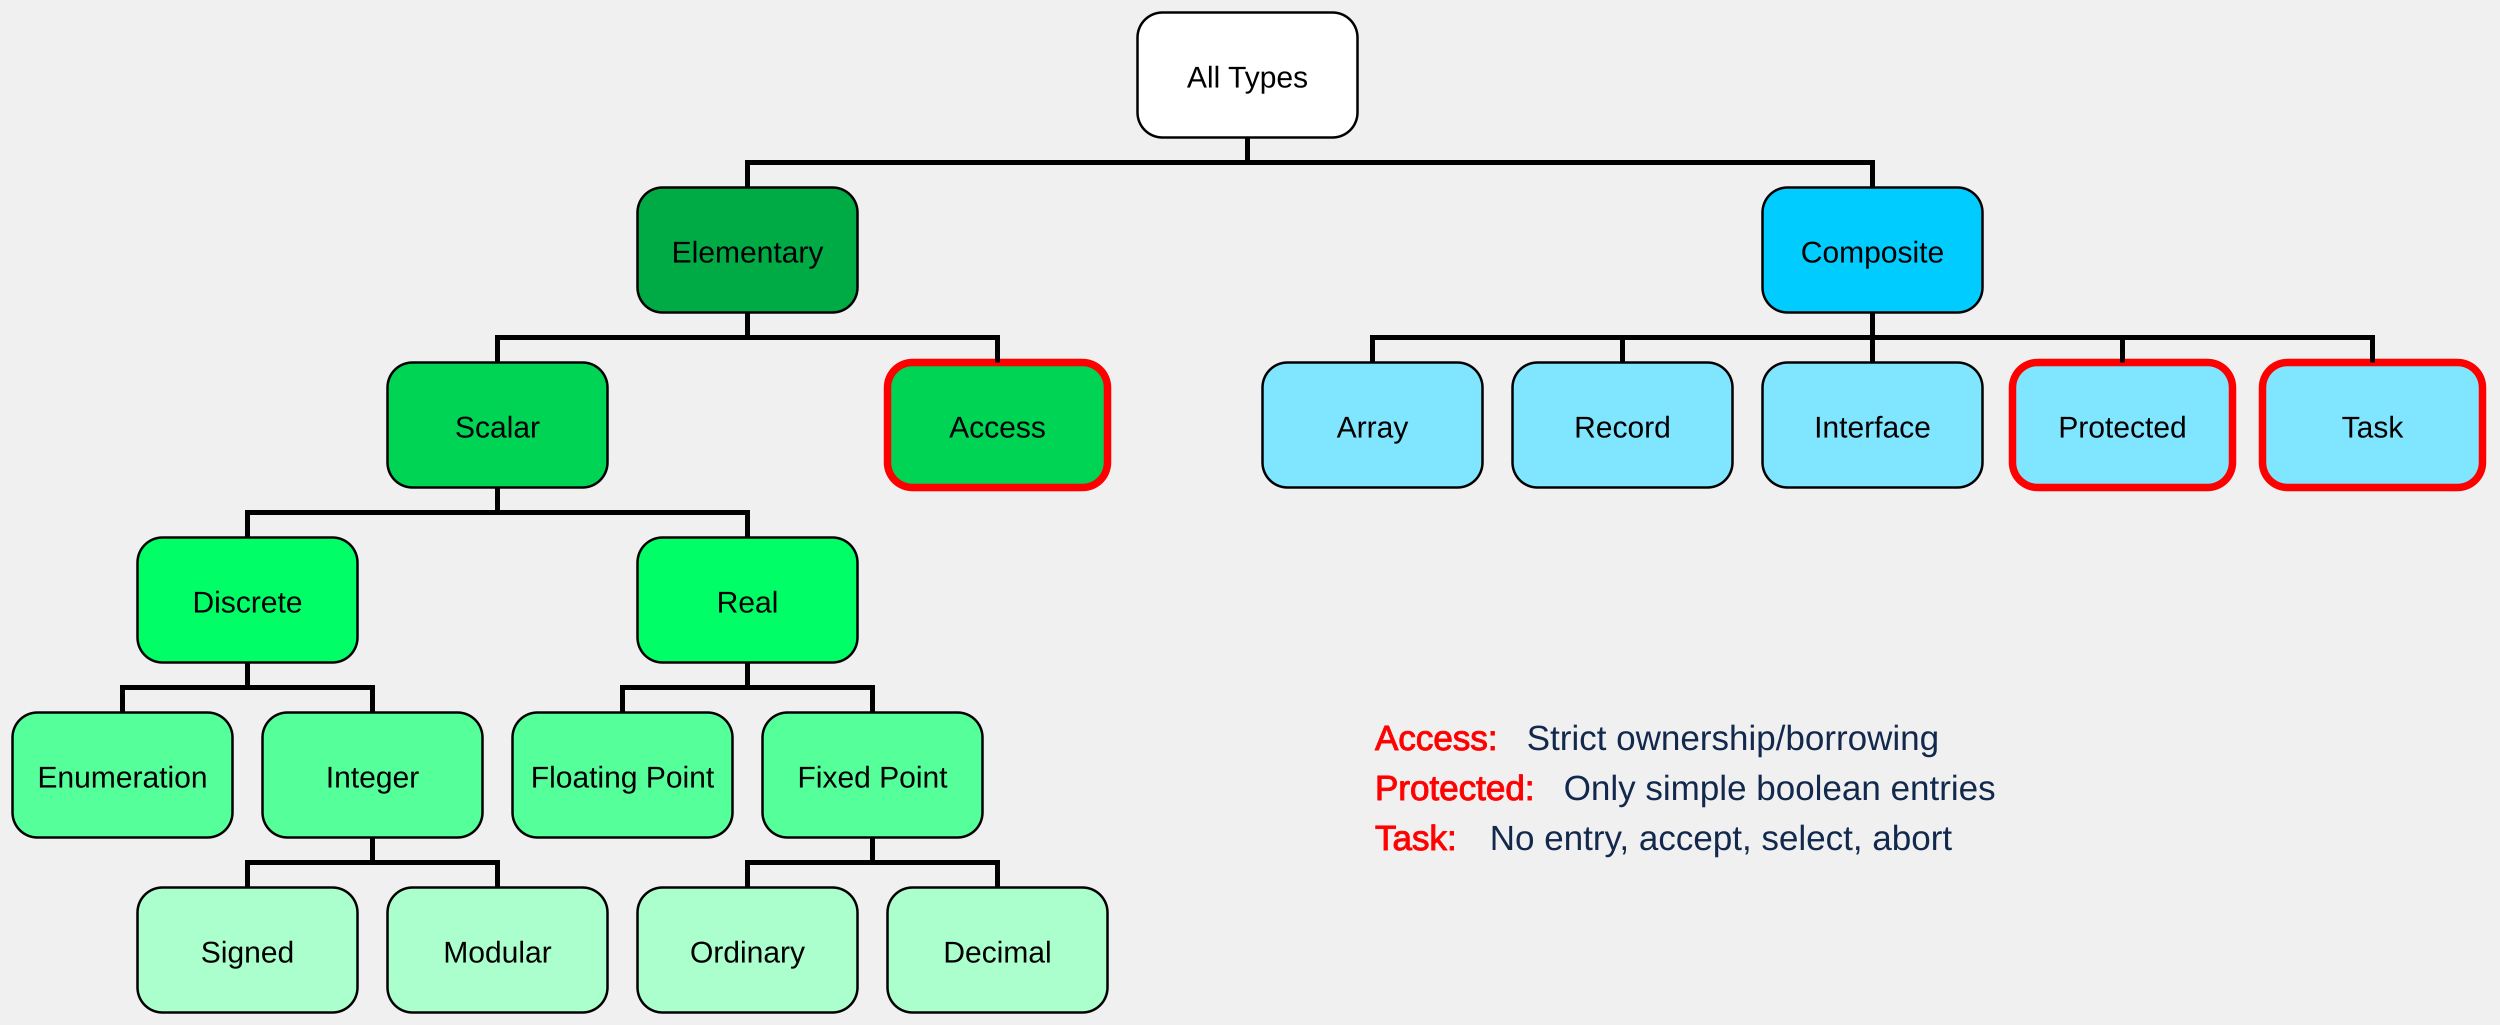
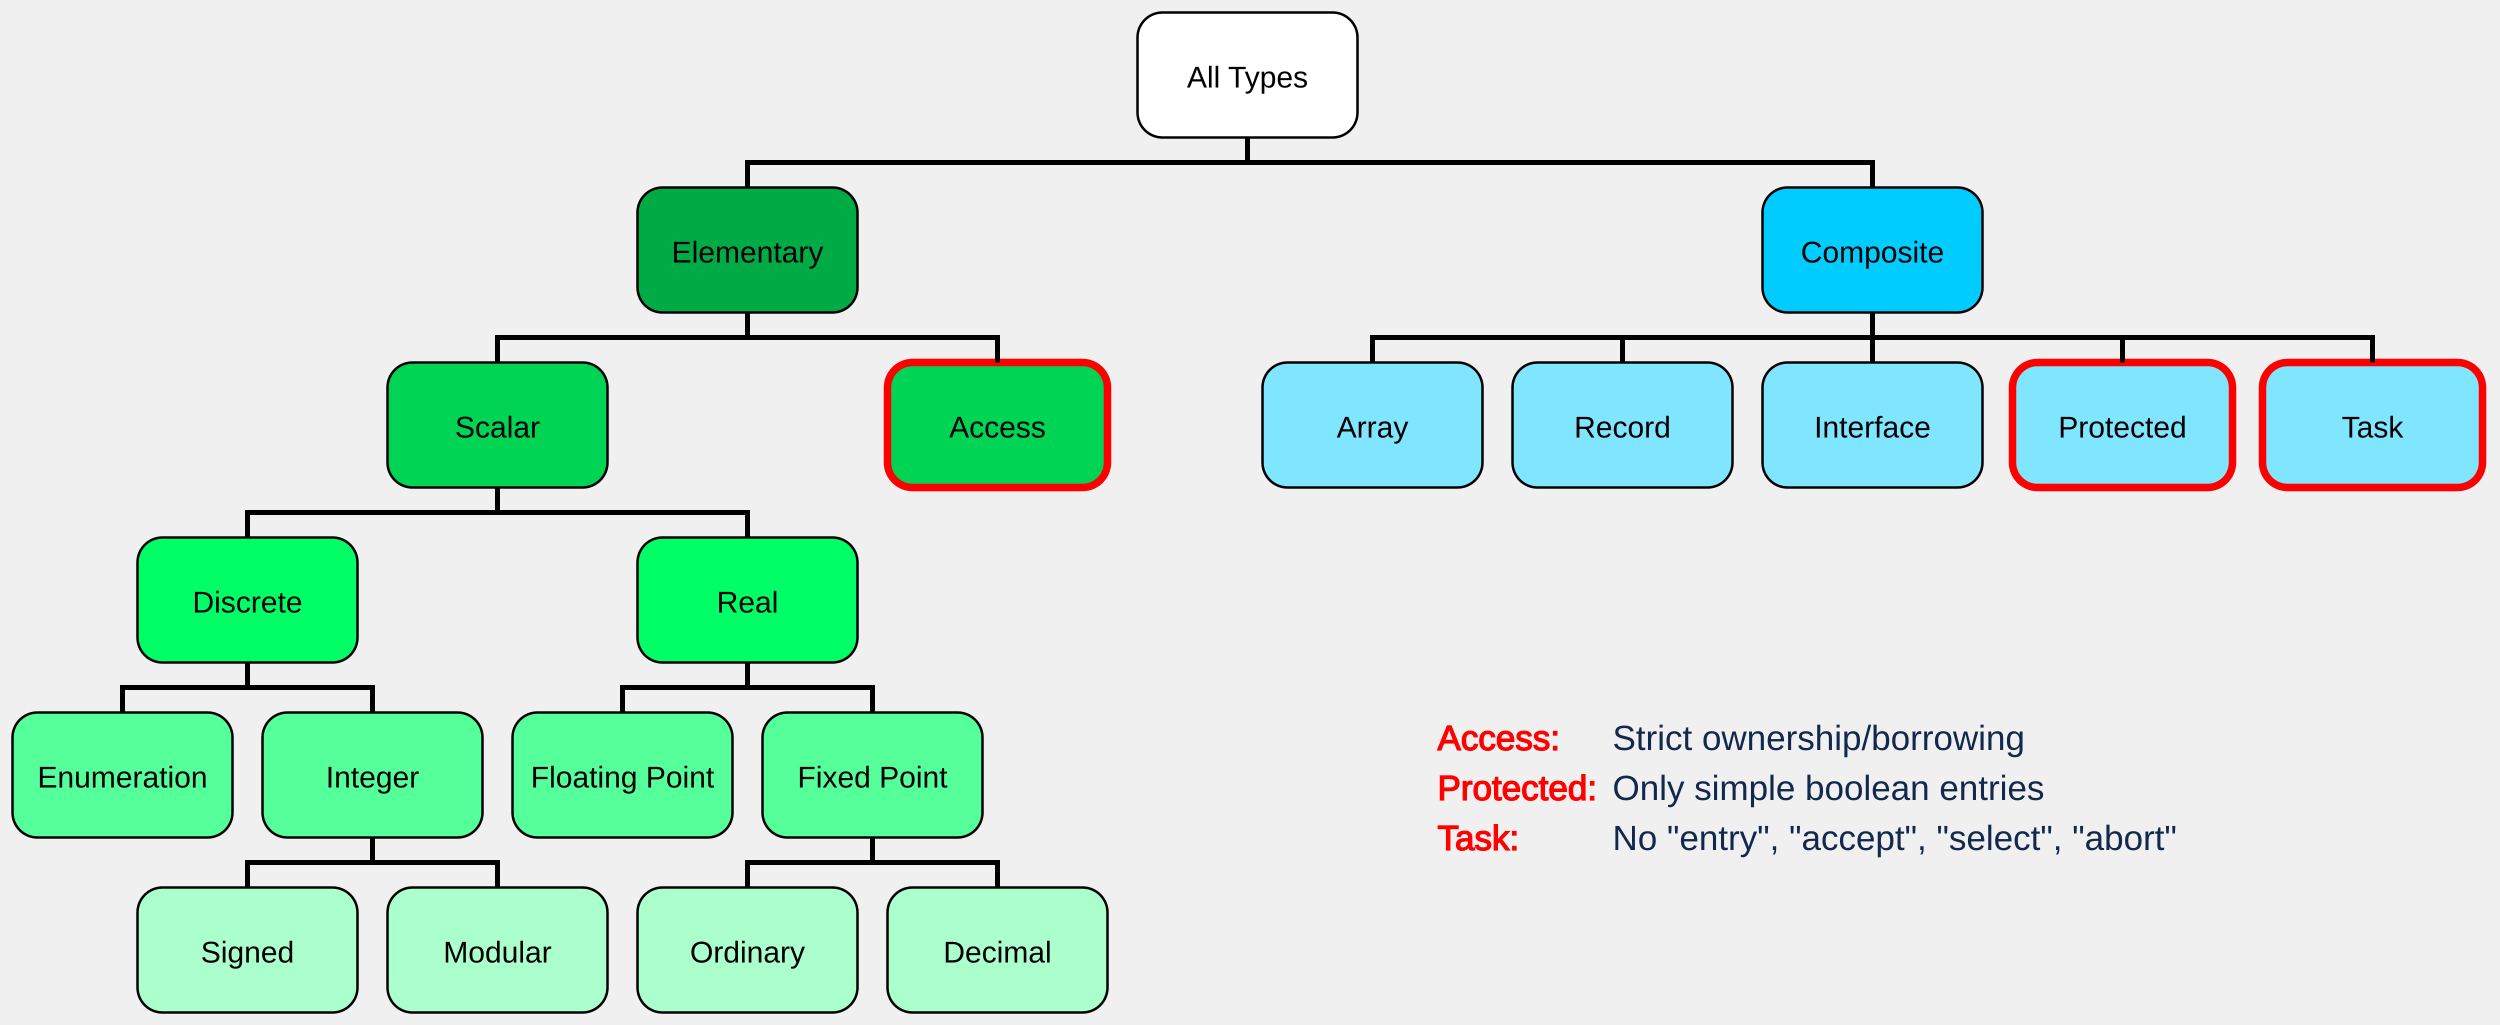
<svg xmlns="http://www.w3.org/2000/svg" baseProfile="full" height="410" version="1.1" width="1000">
  <defs />
  <rect fill="#FFFFFF" height="50" rx="10" ry="10" stroke="black" width="88" x="455" y="5" />
  <line x1="499.0" y1="55" x2="499.0" y2="65" stroke="black" stroke-width="2" />
  <text alignment-baseline="middle" font-family="Arial" font-size="12px" text-anchor="middle" x="499.0" y="35.0">All Types</text>
  <rect fill="#00AA44" height="50" rx="10" ry="10" stroke="black" width="88" x="255" y="75" />
  <line x1="299.0" y1="75" x2="299.0" y2="65" stroke="black" stroke-width="2" />
  <line x1="299.0" y1="125" x2="299.0" y2="135" stroke="black" stroke-width="2" />
  <text alignment-baseline="middle" font-family="Arial" font-size="12px" text-anchor="middle" x="299.0" y="105.0">Elementary</text>
  <rect fill="#00CCFF" height="50" rx="10" ry="10" stroke="black" width="88" x="705" y="75" />
  <line x1="749.0" y1="75" x2="749.0" y2="65" stroke="black" stroke-width="2" />
  <line x1="749.0" y1="125" x2="749.0" y2="135" stroke="black" stroke-width="2" />
  <text alignment-baseline="middle" font-family="Arial" font-size="12px" text-anchor="middle" x="749.0" y="105.0">Composite</text>
  <rect fill="#00D455" height="50" rx="10" ry="10" stroke="black" width="88" x="155" y="145" />
  <line x1="199.0" y1="145" x2="199.0" y2="135" stroke="black" stroke-width="2" />
  <line x1="199.0" y1="195" x2="199.0" y2="205" stroke="black" stroke-width="2" />
  <text alignment-baseline="middle" font-family="Arial" font-size="12px" text-anchor="middle" x="199.0" y="175.0">Scalar</text>
  <rect fill="#00D455" height="50" rx="10" ry="10" stroke="red" stroke-width="3" width="88" x="355" y="145" />
  <line x1="399.0" y1="145" x2="399.0" y2="135" stroke="black" stroke-width="2" />
  <text alignment-baseline="middle" font-family="Arial" font-size="12px" text-anchor="middle" x="399.0" y="175.0">Access</text>
  <rect fill="#80E5FF" height="50" rx="10" ry="10" stroke="black" width="88" x="505" y="145" />
  <line x1="549.0" y1="145" x2="549.0" y2="135" stroke="black" stroke-width="2" />
  <text alignment-baseline="middle" font-family="Arial" font-size="12px" text-anchor="middle" x="549.0" y="175.0">Array</text>
  <rect fill="#80E5FF" height="50" rx="10" ry="10" stroke="black" width="88" x="605" y="145" />
  <line x1="649.0" y1="145" x2="649.0" y2="135" stroke="black" stroke-width="2" />
  <text alignment-baseline="middle" font-family="Arial" font-size="12px" text-anchor="middle" x="649.0" y="175.0">Record</text>
  <rect fill="#80E5FF" height="50" rx="10" ry="10" stroke="black" width="88" x="705" y="145" />
  <line x1="749.0" y1="145" x2="749.0" y2="135" stroke="black" stroke-width="2" />
  <text alignment-baseline="middle" font-family="Arial" font-size="12px" text-anchor="middle" x="749.0" y="175.0">Interface</text>
  <rect fill="#80E5FF" height="50" rx="10" ry="10" stroke="red" stroke-width="3" width="88" x="805" y="145" />
  <line x1="849.0" y1="145" x2="849.0" y2="135" stroke="black" stroke-width="2" />
  <text alignment-baseline="middle" font-family="Arial" font-size="12px" text-anchor="middle" x="849.0" y="175.0">Protected</text>
  <rect fill="#80E5FF" height="50" rx="10" ry="10" stroke="red" stroke-width="3" width="88" x="905" y="145" />
  <line x1="949.0" y1="145" x2="949.0" y2="135" stroke="black" stroke-width="2" />
  <text alignment-baseline="middle" font-family="Arial" font-size="12px" text-anchor="middle" x="949.0" y="175.0">Task</text>
  <rect fill="#00FF66" height="50" rx="10" ry="10" stroke="black" width="88" x="55" y="215" />
  <line x1="99.0" y1="215" x2="99.0" y2="205" stroke="black" stroke-width="2" />
  <line x1="99.0" y1="265" x2="99.0" y2="275" stroke="black" stroke-width="2" />
  <text alignment-baseline="middle" font-family="Arial" font-size="12px" text-anchor="middle" x="99.0" y="245.0">Discrete</text>
  <rect fill="#00FF66" height="50" rx="10" ry="10" stroke="black" width="88" x="255" y="215" />
  <line x1="299.0" y1="215" x2="299.0" y2="205" stroke="black" stroke-width="2" />
  <line x1="299.0" y1="265" x2="299.0" y2="275" stroke="black" stroke-width="2" />
  <text alignment-baseline="middle" font-family="Arial" font-size="12px" text-anchor="middle" x="299.0" y="245.0">Real</text>
  <rect fill="#55FF99" height="50" rx="10" ry="10" stroke="black" width="88" x="5" y="285" />
  <line x1="49.0" y1="285" x2="49.0" y2="275" stroke="black" stroke-width="2" />
  <text alignment-baseline="middle" font-family="Arial" font-size="12px" text-anchor="middle" x="49.0" y="315.0">Enumeration</text>
  <rect fill="#55FF99" height="50" rx="10" ry="10" stroke="black" width="88" x="105" y="285" />
  <line x1="149.0" y1="285" x2="149.0" y2="275" stroke="black" stroke-width="2" />
  <line x1="149.0" y1="335" x2="149.0" y2="345" stroke="black" stroke-width="2" />
  <text alignment-baseline="middle" font-family="Arial" font-size="12px" text-anchor="middle" x="149.0" y="315.0">Integer</text>
  <rect fill="#55FF99" height="50" rx="10" ry="10" stroke="black" width="88" x="205" y="285" />
  <line x1="249.0" y1="285" x2="249.0" y2="275" stroke="black" stroke-width="2" />
  <text alignment-baseline="middle" font-family="Arial" font-size="12px" text-anchor="middle" x="249.0" y="315.0">Floating Point</text>
  <rect fill="#55FF99" height="50" rx="10" ry="10" stroke="black" width="88" x="305" y="285" />
  <line x1="349.0" y1="285" x2="349.0" y2="275" stroke="black" stroke-width="2" />
  <line x1="349.0" y1="335" x2="349.0" y2="345" stroke="black" stroke-width="2" />
  <text alignment-baseline="middle" font-family="Arial" font-size="12px" text-anchor="middle" x="349.0" y="315.0">Fixed Point</text>
  <rect fill="#AAFFCC" height="50" rx="10" ry="10" stroke="black" width="88" x="55" y="355" />
  <line x1="99.0" y1="355" x2="99.0" y2="345" stroke="black" stroke-width="2" />
  <text alignment-baseline="middle" font-family="Arial" font-size="12px" text-anchor="middle" x="99.0" y="385.0">Signed</text>
  <rect fill="#AAFFCC" height="50" rx="10" ry="10" stroke="black" width="88" x="155" y="355" />
  <line x1="199.0" y1="355" x2="199.0" y2="345" stroke="black" stroke-width="2" />
  <text alignment-baseline="middle" font-family="Arial" font-size="12px" text-anchor="middle" x="199.0" y="385.0">Modular</text>
  <rect fill="#AAFFCC" height="50" rx="10" ry="10" stroke="black" width="88" x="255" y="355" />
  <line x1="299.0" y1="355" x2="299.0" y2="345" stroke="black" stroke-width="2" />
  <text alignment-baseline="middle" font-family="Arial" font-size="12px" text-anchor="middle" x="299.0" y="385.0">Ordinary</text>
  <rect fill="#AAFFCC" height="50" rx="10" ry="10" stroke="black" width="88" x="355" y="355" />
  <line x1="399.0" y1="355" x2="399.0" y2="345" stroke="black" stroke-width="2" />
  <text alignment-baseline="middle" font-family="Arial" font-size="12px" text-anchor="middle" x="399.0" y="385.0">Decimal</text>
  <line x1="298.0" y1="65" x2="750.0" y2="65" stroke="black" stroke-width="2" />
  <line x1="198.0" y1="135" x2="400.0" y2="135" stroke="black" stroke-width="2" />
  <line x1="548.0" y1="135" x2="950.0" y2="135" stroke="black" stroke-width="2" />
  <line x1="98.0" y1="205" x2="300.0" y2="205" stroke="black" stroke-width="2" />
  <line x1="48.0" y1="275" x2="150.0" y2="275" stroke="black" stroke-width="2" />
  <line x1="248.0" y1="275" x2="350.0" y2="275" stroke="black" stroke-width="2" />
  <line x1="98.0" y1="345" x2="200.0" y2="345" stroke="black" stroke-width="2" />
  <line x1="298.0" y1="345" x2="400.0" y2="345" stroke="black" stroke-width="2" />
-   <text xml:space="preserve" fill="#000000" stroke="none" text-align="left" font-size="14px" font-family="arial" font-weight="normal" x="550" y="300">
-     <tspan x="550" y="300" style="fill:#ff0000;stroke:#ff0000;stroke-width:0.38">Access:   </tspan>
-     <tspan x="610.683" y="300" style="fill:#12284c">Strict ownership/borrowing</tspan>
-   </text>
-   <text xml:space="preserve" fill="#000000" stroke="none" text-align="left" font-size="14px" font-family="arial" font-weight="normal" x="550" y="320">
-     <tspan x="550" y="320" style="fill:#ff0000;stroke:#ff0000;stroke-width:0.38">Protected:   </tspan>
-     <tspan x="625.482" y="320" style="fill:#12284c">Only simple boolean entries</tspan>
-   </text>
-   <text xml:space="preserve" fill="#000000" stroke="none" text-align="left" font-size="14px" font-family="arial" font-weight="normal" x="550" y="340">
-     <tspan x="550" y="340" style="fill:#ff0000;stroke:#ff0000;stroke-width:0.38">Task:   </tspan>
-     <tspan x="595.896" y="340" style="fill:#12284c">No entry, accept, select, abort</tspan>
-   </text>
+   <text xml:space="preserve" fill="#ff0000" stroke="#ff0000" stroke-width="0.5" text-align="left" font-size="14px" font-family="arial" font-weight="normal" x="575" y="300">Access:</text>
+   <text xml:space="preserve" fill="#ff0000" stroke="#ff0000" stroke-width="0.5" text-align="left" font-size="14px" font-family="arial" font-weight="normal" x="575" y="320">Protected:</text>
+   <text xml:space="preserve" fill="#ff0000" stroke="#ff0000" stroke-width="0.5" text-align="left" font-size="14px" font-family="arial" font-weight="normal" x="575" y="340">Task:</text>
+   <text xml:space="preserve" fill="#12284c" stroke="none" text-align="left" font-size="14px" font-family="arial" font-weight="normal" x="645" y="300">Strict ownership/borrowing</text>
+   <text xml:space="preserve" fill="#12284c" stroke="none" text-align="left" font-size="14px" font-family="arial" font-weight="normal" x="645" y="320">Only simple boolean entries</text>
+   <text xml:space="preserve" fill="#12284c" stroke="none" text-align="left" font-size="14px" font-family="arial" font-weight="normal" x="645" y="340">No "entry", "accept", "select", "abort"</text>
</svg>
